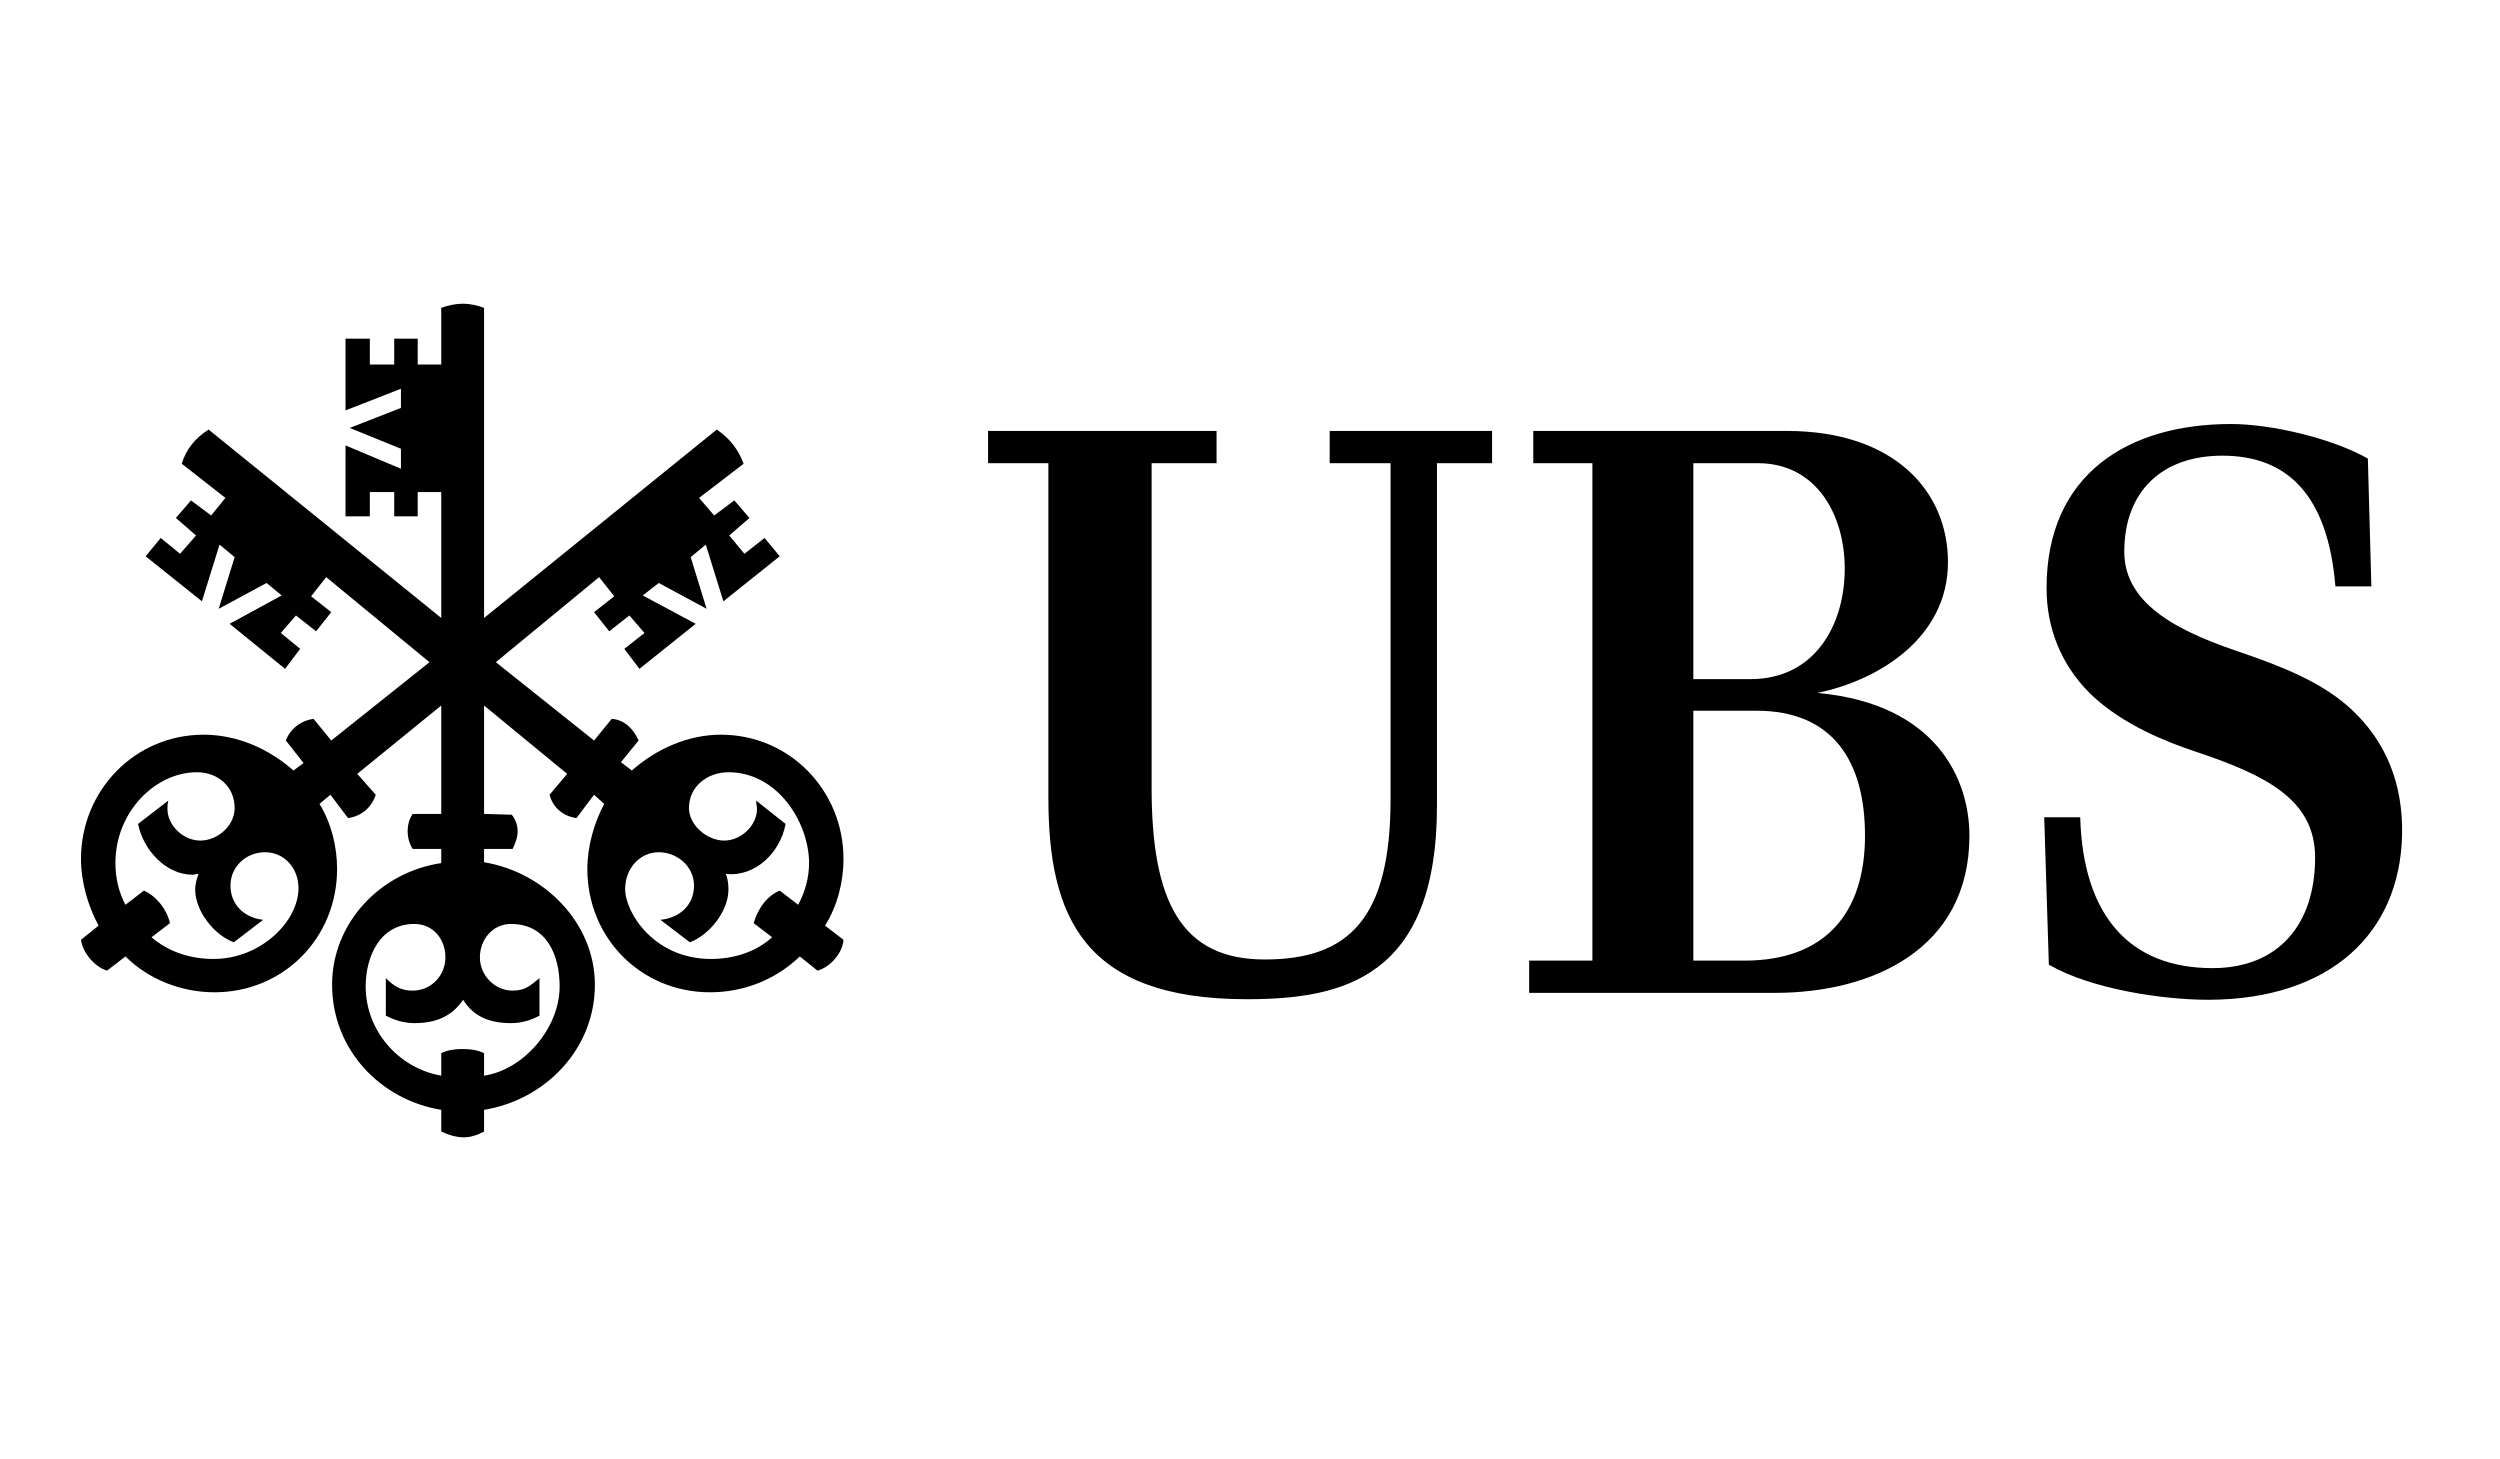
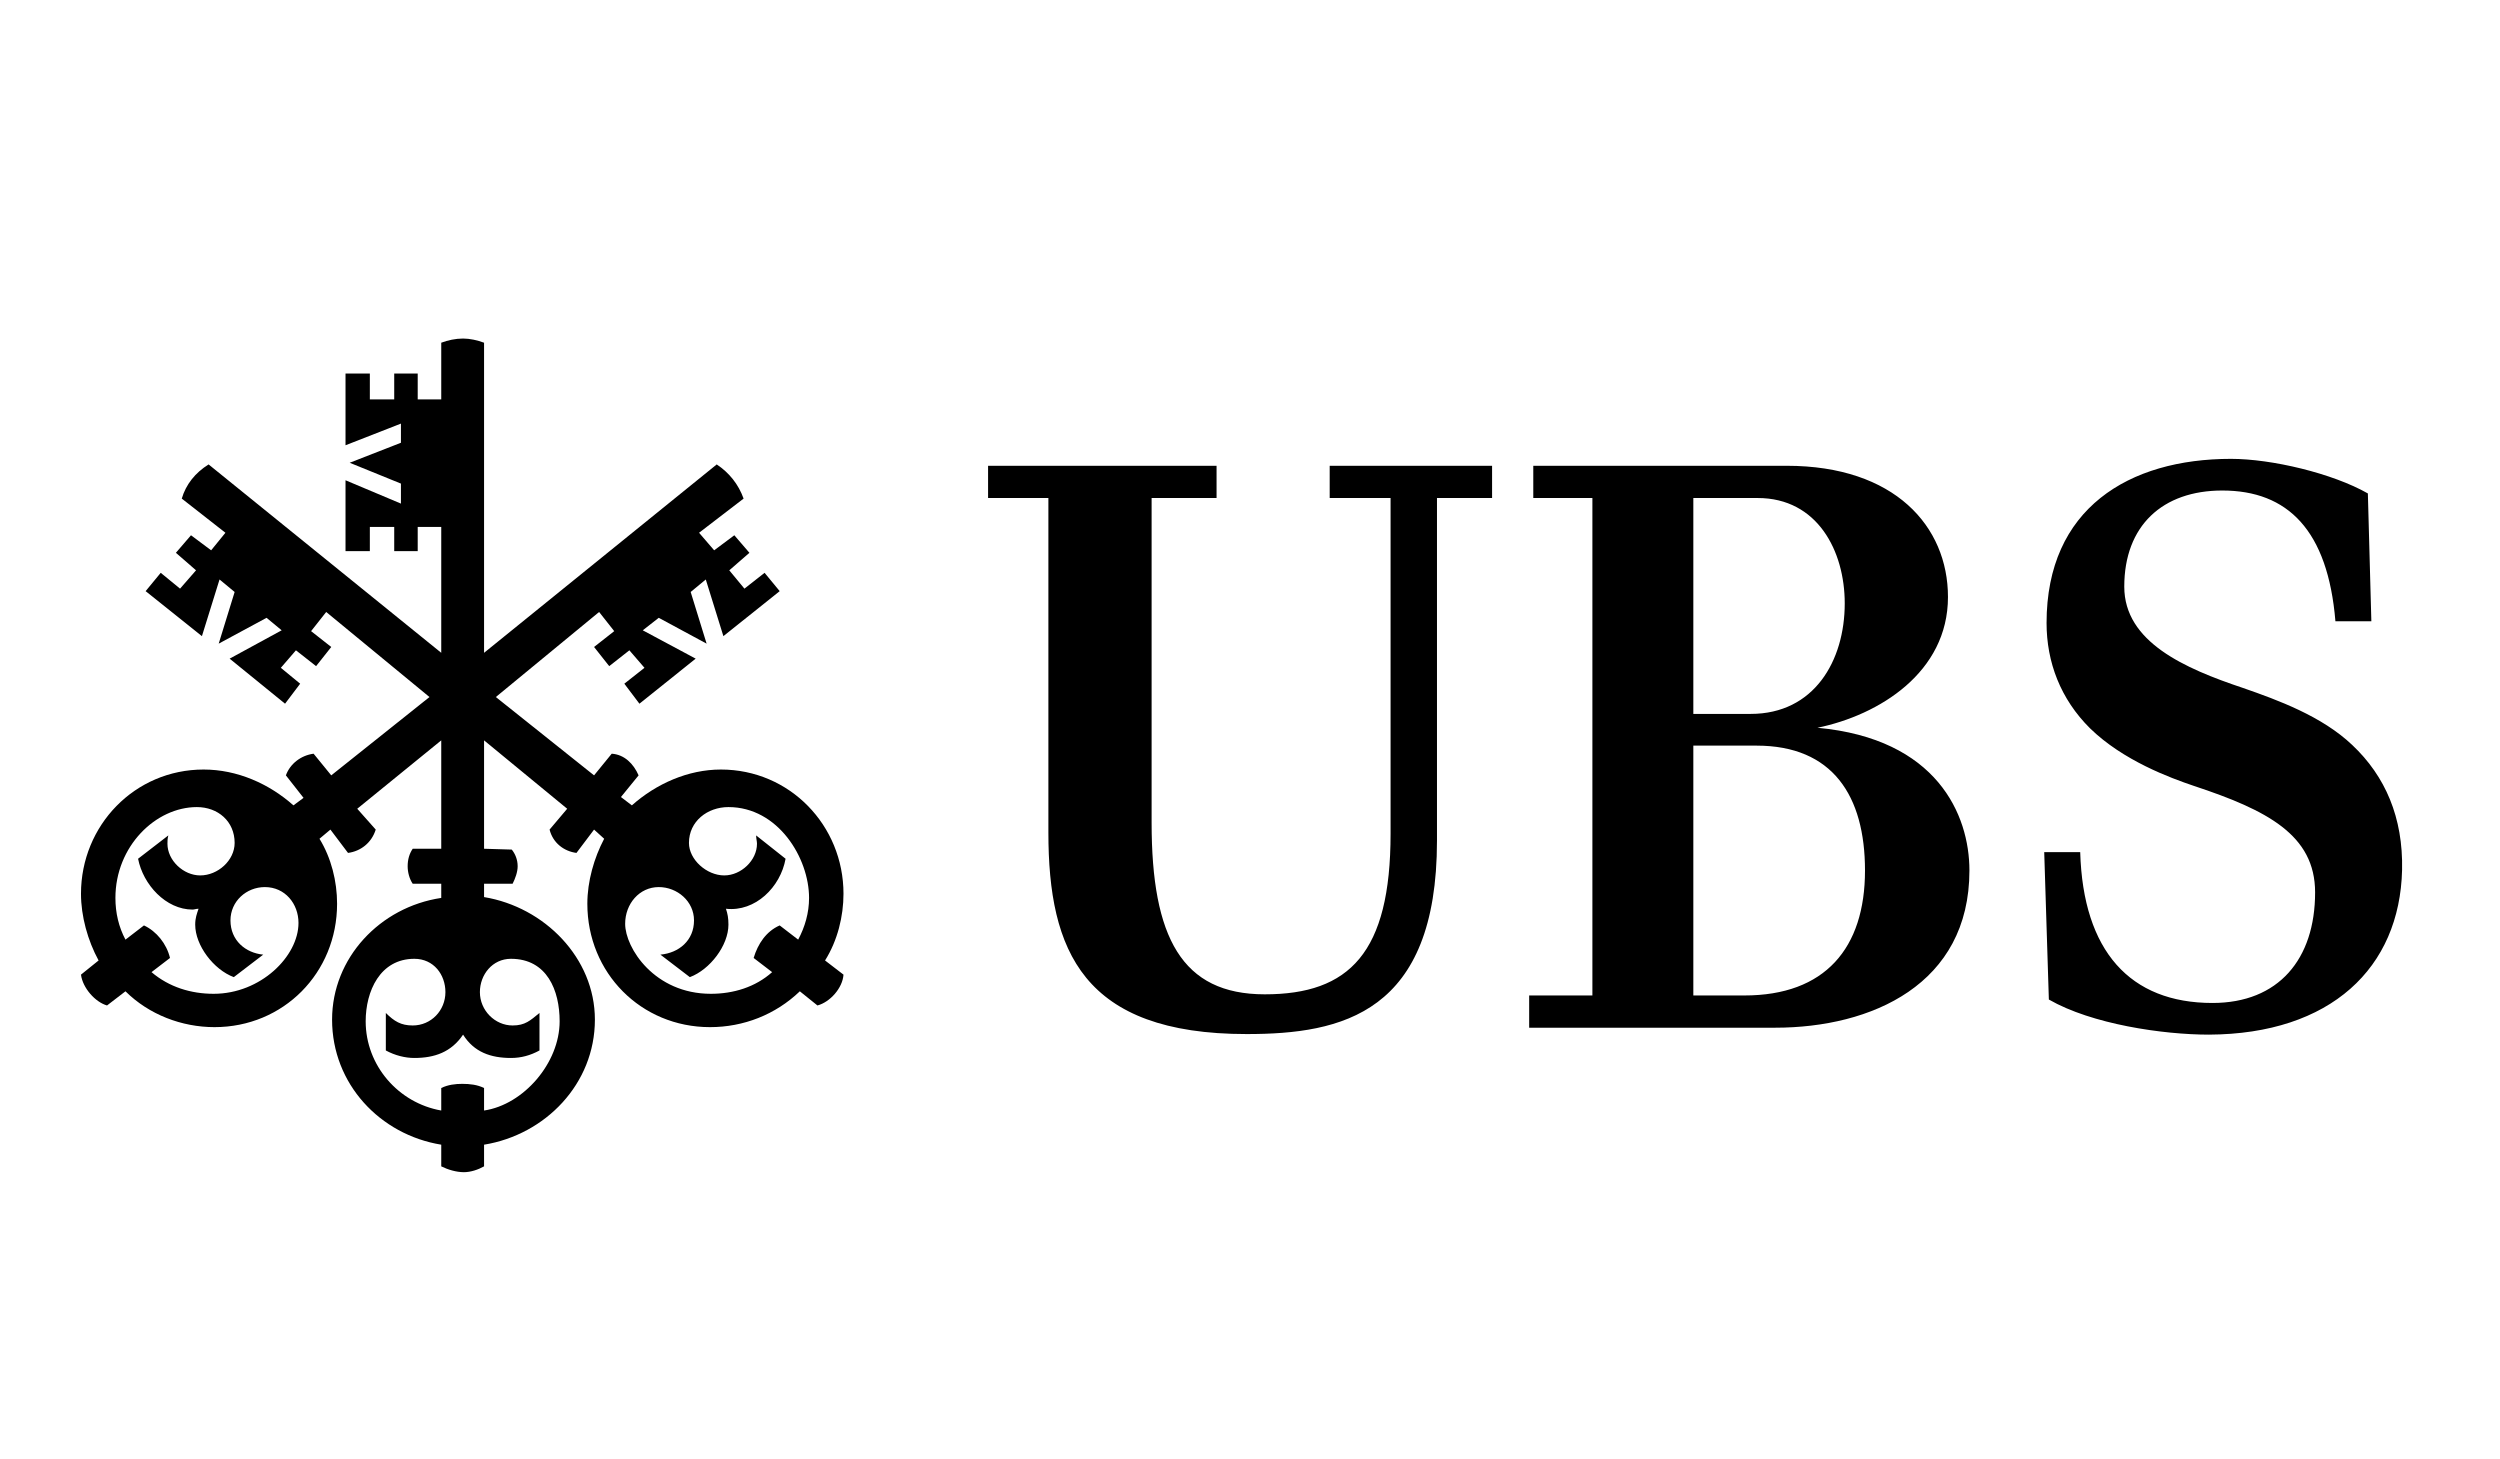
<svg xmlns="http://www.w3.org/2000/svg" height="32" viewBox="0 0 48 28" fill="none">
-   <path fill-rule="evenodd" clip-rule="evenodd" d="M27.59 15.47C27.59 18.787 25.764 19.185 23.937 19.185C20.797 19.185 20.129 17.593 20.129 15.316V8.893H18.971V8.274H23.358V8.893H22.111V15.128C22.111 17.328 22.69 18.422 24.283 18.422C25.908 18.422 26.699 17.626 26.699 15.338V8.893H25.53V8.274H28.648V8.893H27.59V15.47ZM30.574 18.444V8.893H29.439V8.274H34.305C36.376 8.274 37.401 9.435 37.401 10.794C37.401 12.242 36.076 13.061 34.895 13.304C37.189 13.514 37.813 14.973 37.813 16.045C37.813 18.234 35.931 19.063 34.082 19.063H29.36V18.444H30.574ZM35.419 10.916C35.419 9.91 34.895 8.893 33.748 8.893H32.512V13.039H33.614C34.828 13.039 35.419 12.021 35.419 10.916ZM35.808 16.045C35.808 14.608 35.185 13.646 33.726 13.646H32.512V18.444H33.492C35.04 18.444 35.808 17.538 35.808 16.045ZM42.668 8.749C41.521 8.749 40.786 9.424 40.786 10.595C40.786 11.657 41.944 12.165 43.069 12.541C43.737 12.773 44.583 13.083 45.163 13.635C45.797 14.232 46.142 15.028 46.12 16.034C46.076 17.914 44.751 19.185 42.412 19.196C41.532 19.196 40.163 18.997 39.338 18.522L39.249 15.692H39.94C39.995 17.593 40.897 18.588 42.479 18.588C43.748 18.588 44.45 17.748 44.45 16.465C44.45 15.36 43.526 14.885 42.122 14.42C41.666 14.266 40.764 13.934 40.129 13.315C39.561 12.751 39.294 12.043 39.294 11.292C39.294 9.092 40.875 8.141 42.835 8.141C43.615 8.141 44.784 8.418 45.463 8.805L45.53 11.259H44.84C44.695 9.512 43.926 8.749 42.668 8.749Z" fill="currentColor" />
-   <path fill-rule="evenodd" clip-rule="evenodd" d="M13.551 10.457L13.261 10.697L13.567 11.689L12.648 11.193L12.341 11.433L13.357 11.977L12.277 12.842L11.987 12.458L12.374 12.153L12.084 11.817L11.697 12.121L11.406 11.753L11.793 11.449L11.503 11.081L9.52 12.714L11.406 14.218L11.745 13.802C11.987 13.818 12.164 13.994 12.261 14.218L11.922 14.634L12.132 14.794C12.6 14.378 13.212 14.106 13.841 14.106C15.163 14.106 16.195 15.179 16.195 16.491C16.195 16.923 16.082 17.388 15.841 17.772L16.195 18.044C16.179 18.3 15.937 18.572 15.695 18.636L15.357 18.364C14.889 18.812 14.277 19.052 13.632 19.052C12.309 19.052 11.277 18.012 11.277 16.683C11.277 16.251 11.406 15.803 11.6 15.435L11.406 15.259L11.068 15.707C10.826 15.675 10.616 15.515 10.552 15.259L10.89 14.858L9.294 13.546V15.627L9.826 15.643C9.891 15.723 9.939 15.835 9.939 15.963C9.939 16.075 9.891 16.203 9.842 16.299H9.294V16.555C10.455 16.747 11.422 17.724 11.422 18.908C11.422 20.141 10.471 21.117 9.294 21.309V21.725C9.181 21.789 9.036 21.837 8.907 21.837C8.762 21.837 8.601 21.789 8.472 21.725V21.309C7.295 21.117 6.376 20.141 6.376 18.908C6.376 17.724 7.295 16.747 8.472 16.571V16.299H7.924C7.859 16.203 7.827 16.075 7.827 15.963C7.827 15.835 7.859 15.723 7.924 15.627H8.472V13.546L6.859 14.858L7.214 15.259C7.134 15.515 6.924 15.675 6.682 15.707L6.344 15.259L6.134 15.435C6.36 15.803 6.472 16.251 6.472 16.683C6.472 18.012 5.441 19.052 4.118 19.052C3.49 19.052 2.861 18.812 2.409 18.364L2.055 18.636C1.829 18.572 1.587 18.3 1.555 18.044L1.893 17.772C1.684 17.388 1.555 16.923 1.555 16.491C1.555 15.179 2.587 14.106 3.909 14.106C4.554 14.106 5.166 14.378 5.634 14.794L5.828 14.65L5.489 14.218C5.57 13.994 5.779 13.834 6.021 13.802L6.36 14.218L8.246 12.714L6.263 11.081L5.973 11.449L6.36 11.753L6.069 12.121L5.682 11.817L5.392 12.153L5.763 12.458L5.473 12.842L4.409 11.977L5.408 11.433L5.118 11.193L4.199 11.689L4.505 10.697L4.215 10.457L3.877 11.545L2.796 10.681L3.086 10.329L3.457 10.633L3.764 10.281L3.377 9.945L3.667 9.608L4.054 9.897L4.328 9.56L3.49 8.904C3.57 8.632 3.748 8.408 4.005 8.248L8.472 11.865V9.448H8.02V9.913H7.569V9.448H7.101V9.913H6.634V8.552L7.698 9V8.616L6.714 8.216L7.698 7.832V7.464L6.634 7.88V6.503H7.101V6.999H7.569V6.503H8.02V6.999H8.472V5.911C8.601 5.863 8.746 5.831 8.891 5.831C9.02 5.831 9.165 5.863 9.294 5.911V11.865L13.761 8.248C14.002 8.408 14.18 8.632 14.277 8.904L13.422 9.56L13.712 9.897L14.099 9.608L14.389 9.945L14.002 10.281L14.293 10.633L14.68 10.329L14.97 10.681L13.889 11.545L13.551 10.457ZM4.425 17.003C4.425 17.388 4.715 17.628 5.054 17.66L4.489 18.092C4.102 17.948 3.748 17.484 3.748 17.083C3.748 16.955 3.78 16.875 3.812 16.779C3.764 16.779 3.731 16.795 3.699 16.795C3.183 16.795 2.748 16.315 2.651 15.819L3.232 15.371C3.215 15.435 3.215 15.483 3.215 15.531C3.215 15.851 3.522 16.139 3.844 16.139C4.183 16.139 4.505 15.851 4.505 15.515C4.505 15.099 4.183 14.827 3.78 14.827C2.99 14.827 2.216 15.579 2.216 16.571C2.216 16.859 2.28 17.131 2.409 17.372L2.764 17.099C3.006 17.212 3.199 17.451 3.264 17.724L2.909 17.996C3.248 18.284 3.667 18.412 4.102 18.412C5.005 18.412 5.731 17.692 5.731 17.051C5.731 16.683 5.473 16.363 5.086 16.363C4.731 16.363 4.425 16.635 4.425 17.003ZM9.214 18.38C9.214 18.732 9.504 19.02 9.842 19.02C10.084 19.02 10.181 18.924 10.358 18.78V19.5C10.181 19.596 10.004 19.644 9.81 19.644C9.423 19.644 9.101 19.532 8.891 19.196C8.665 19.532 8.343 19.644 7.956 19.644C7.779 19.644 7.585 19.596 7.408 19.5V18.78C7.569 18.94 7.698 19.02 7.924 19.02C8.278 19.02 8.552 18.732 8.552 18.38C8.552 18.044 8.327 17.74 7.956 17.74C7.295 17.74 7.021 18.364 7.021 18.94C7.021 19.788 7.65 20.509 8.472 20.653V20.221C8.601 20.157 8.746 20.141 8.875 20.141C9.02 20.141 9.165 20.157 9.294 20.221V20.653C10.052 20.541 10.745 19.741 10.745 18.94C10.745 18.348 10.504 17.74 9.81 17.74C9.455 17.74 9.214 18.044 9.214 18.38ZM13.228 15.515C13.228 15.835 13.567 16.139 13.906 16.139C14.228 16.139 14.534 15.851 14.534 15.531C14.534 15.483 14.518 15.435 14.518 15.371L15.083 15.819C14.986 16.363 14.502 16.843 13.938 16.779C13.97 16.875 13.986 16.955 13.986 17.083C13.986 17.484 13.631 17.948 13.245 18.092L12.68 17.66C13.035 17.628 13.325 17.388 13.325 17.003C13.325 16.635 13.003 16.363 12.648 16.363C12.277 16.363 12.003 16.683 12.003 17.067C12.003 17.532 12.567 18.412 13.648 18.412C14.083 18.412 14.502 18.284 14.825 17.996L14.47 17.724C14.551 17.452 14.712 17.212 14.97 17.099L15.325 17.372C15.454 17.131 15.534 16.859 15.534 16.571C15.534 15.803 14.938 14.827 13.986 14.827C13.583 14.827 13.228 15.099 13.228 15.515Z" fill="currentColor" />
+   <path fill-rule="evenodd" clip-rule="evenodd" d="M27.59 16.14C27.59 19.456 25.764 19.854 23.937 19.854C20.797 19.854 20.129 18.262 20.129 15.985V9.562H18.971V8.943H23.358V9.562H22.111V15.797C22.111 17.997 22.69 19.091 24.283 19.091C25.908 19.091 26.699 18.295 26.699 16.007V9.562H25.53V8.943H28.648V9.562H27.59V16.14ZM30.574 19.113V9.562H29.439V8.943H34.305C36.376 8.943 37.401 10.104 37.401 11.463C37.401 12.912 36.076 13.73 34.895 13.973C37.189 14.183 37.813 15.642 37.813 16.714C37.813 18.903 35.931 19.732 34.082 19.732H29.36V19.113H30.574ZM35.419 11.585C35.419 10.579 34.895 9.562 33.748 9.562H32.512V13.707H33.614C34.828 13.707 35.419 12.691 35.419 11.585ZM35.808 16.714C35.808 15.277 35.185 14.316 33.726 14.316H32.512V19.113H33.492C35.04 19.113 35.808 18.207 35.808 16.714ZM42.668 9.418C41.521 9.418 40.786 10.093 40.786 11.264C40.786 12.326 41.944 12.834 43.069 13.21C43.737 13.442 44.583 13.752 45.163 14.304C45.797 14.901 46.142 15.697 46.12 16.703C46.076 18.583 44.751 19.854 42.412 19.865C41.532 19.865 40.163 19.666 39.338 19.191L39.249 16.361H39.94C39.995 18.262 40.897 19.257 42.479 19.257C43.748 19.257 44.45 18.417 44.45 17.134C44.45 16.029 43.526 15.554 42.122 15.089C41.666 14.935 40.764 14.603 40.129 13.984C39.561 13.42 39.294 12.713 39.294 11.961C39.294 9.761 40.875 8.81 42.835 8.81C43.615 8.81 44.784 9.087 45.463 9.474L45.53 11.928H44.84C44.695 10.181 43.926 9.418 42.668 9.418Z" fill="currentColor" />
+   <path fill-rule="evenodd" clip-rule="evenodd" d="M13.551 11.126L13.261 11.366L13.567 12.358L12.648 11.862L12.341 12.102L13.357 12.646L12.277 13.511L11.987 13.127L12.374 12.822L12.084 12.486L11.697 12.79L11.406 12.422L11.793 12.118L11.503 11.75L9.52 13.383L11.406 14.887L11.745 14.471C11.987 14.487 12.164 14.663 12.261 14.887L11.922 15.303L12.132 15.463C12.6 15.047 13.212 14.775 13.841 14.775C15.163 14.775 16.195 15.848 16.195 17.16C16.195 17.592 16.082 18.057 15.841 18.441L16.195 18.713C16.179 18.969 15.937 19.241 15.695 19.305L15.357 19.033C14.889 19.481 14.277 19.721 13.632 19.721C12.309 19.721 11.277 18.681 11.277 17.352C11.277 16.92 11.406 16.472 11.6 16.104L11.406 15.928L11.068 16.376C10.826 16.344 10.616 16.184 10.552 15.928L10.89 15.528L9.294 14.215V16.296L9.826 16.312C9.891 16.392 9.939 16.504 9.939 16.632C9.939 16.744 9.891 16.872 9.842 16.968H9.294V17.224C10.455 17.416 11.422 18.393 11.422 19.577C11.422 20.81 10.471 21.786 9.294 21.978V22.394C9.181 22.458 9.036 22.506 8.907 22.506C8.762 22.506 8.601 22.458 8.472 22.394V21.978C7.295 21.786 6.376 20.81 6.376 19.577C6.376 18.393 7.295 17.416 8.472 17.24V16.968H7.924C7.859 16.872 7.827 16.744 7.827 16.632C7.827 16.504 7.859 16.392 7.924 16.296H8.472V14.215L6.859 15.528L7.214 15.928C7.134 16.184 6.924 16.344 6.682 16.376L6.344 15.928L6.134 16.104C6.36 16.472 6.472 16.92 6.472 17.352C6.472 18.681 5.441 19.721 4.118 19.721C3.49 19.721 2.861 19.481 2.409 19.033L2.055 19.305C1.829 19.241 1.587 18.969 1.555 18.713L1.893 18.441C1.684 18.057 1.555 17.592 1.555 17.16C1.555 15.848 2.587 14.775 3.909 14.775C4.554 14.775 5.166 15.047 5.634 15.463L5.828 15.319L5.489 14.887C5.57 14.663 5.779 14.503 6.021 14.471L6.36 14.887L8.246 13.383L6.263 11.75L5.973 12.118L6.36 12.422L6.069 12.79L5.682 12.486L5.392 12.822L5.763 13.127L5.473 13.511L4.409 12.646L5.408 12.102L5.118 11.862L4.199 12.358L4.505 11.366L4.215 11.126L3.877 12.214L2.796 11.35L3.086 10.998L3.457 11.302L3.764 10.95L3.377 10.614L3.667 10.277L4.054 10.566L4.328 10.229L3.49 9.573C3.57 9.301 3.748 9.077 4.005 8.917L8.472 12.534V10.117H8.02V10.582H7.569V10.117H7.101V10.582H6.634V9.221L7.698 9.669V9.285L6.714 8.885L7.698 8.501V8.133L6.634 8.549V7.172H7.101V7.668H7.569V7.172H8.02V7.668H8.472V6.58C8.601 6.532 8.746 6.5 8.891 6.5C9.02 6.5 9.165 6.532 9.294 6.58V12.534L13.761 8.917C14.002 9.077 14.18 9.301 14.277 9.573L13.422 10.229L13.712 10.566L14.099 10.277L14.389 10.614L14.002 10.95L14.293 11.302L14.68 10.998L14.97 11.35L13.889 12.214L13.551 11.126ZM4.425 17.672C4.425 18.057 4.715 18.297 5.054 18.329L4.489 18.761C4.102 18.617 3.748 18.153 3.748 17.753C3.748 17.624 3.78 17.544 3.812 17.448C3.764 17.448 3.731 17.464 3.699 17.464C3.183 17.464 2.748 16.984 2.651 16.488L3.232 16.04C3.215 16.104 3.215 16.152 3.215 16.2C3.215 16.52 3.522 16.808 3.844 16.808C4.183 16.808 4.505 16.52 4.505 16.184C4.505 15.768 4.183 15.496 3.78 15.496C2.99 15.496 2.216 16.248 2.216 17.24C2.216 17.528 2.28 17.8 2.409 18.041L2.764 17.768C3.006 17.881 3.199 18.121 3.264 18.393L2.909 18.665C3.248 18.953 3.667 19.081 4.102 19.081C5.005 19.081 5.731 18.361 5.731 17.72C5.731 17.352 5.473 17.032 5.086 17.032C4.731 17.032 4.425 17.304 4.425 17.672ZM9.214 19.049C9.214 19.401 9.504 19.689 9.842 19.689C10.084 19.689 10.181 19.593 10.358 19.449V20.169C10.181 20.265 10.004 20.313 9.81 20.313C9.423 20.313 9.101 20.201 8.891 19.865C8.665 20.201 8.343 20.313 7.956 20.313C7.779 20.313 7.585 20.265 7.408 20.169V19.449C7.569 19.609 7.698 19.689 7.924 19.689C8.278 19.689 8.552 19.401 8.552 19.049C8.552 18.713 8.327 18.409 7.956 18.409C7.295 18.409 7.021 19.033 7.021 19.609C7.021 20.458 7.65 21.178 8.472 21.322V20.89C8.601 20.826 8.746 20.81 8.875 20.81C9.02 20.81 9.165 20.826 9.294 20.89V21.322C10.052 21.21 10.745 20.41 10.745 19.609C10.745 19.017 10.504 18.409 9.81 18.409C9.455 18.409 9.214 18.713 9.214 19.049ZM13.228 16.184C13.228 16.504 13.567 16.808 13.906 16.808C14.228 16.808 14.534 16.52 14.534 16.2C14.534 16.152 14.518 16.104 14.518 16.04L15.083 16.488C14.986 17.032 14.502 17.512 13.938 17.448C13.97 17.544 13.986 17.624 13.986 17.753C13.986 18.153 13.631 18.617 13.245 18.761L12.68 18.329C13.035 18.297 13.325 18.057 13.325 17.672C13.325 17.304 13.003 17.032 12.648 17.032C12.277 17.032 12.003 17.352 12.003 17.737C12.003 18.201 12.567 19.081 13.648 19.081C14.083 19.081 14.502 18.953 14.825 18.665L14.47 18.393C14.551 18.121 14.712 17.881 14.97 17.768L15.325 18.041C15.454 17.8 15.534 17.528 15.534 17.24C15.534 16.472 14.938 15.496 13.986 15.496C13.583 15.496 13.228 15.768 13.228 16.184Z" fill="currentColor" />
</svg>
